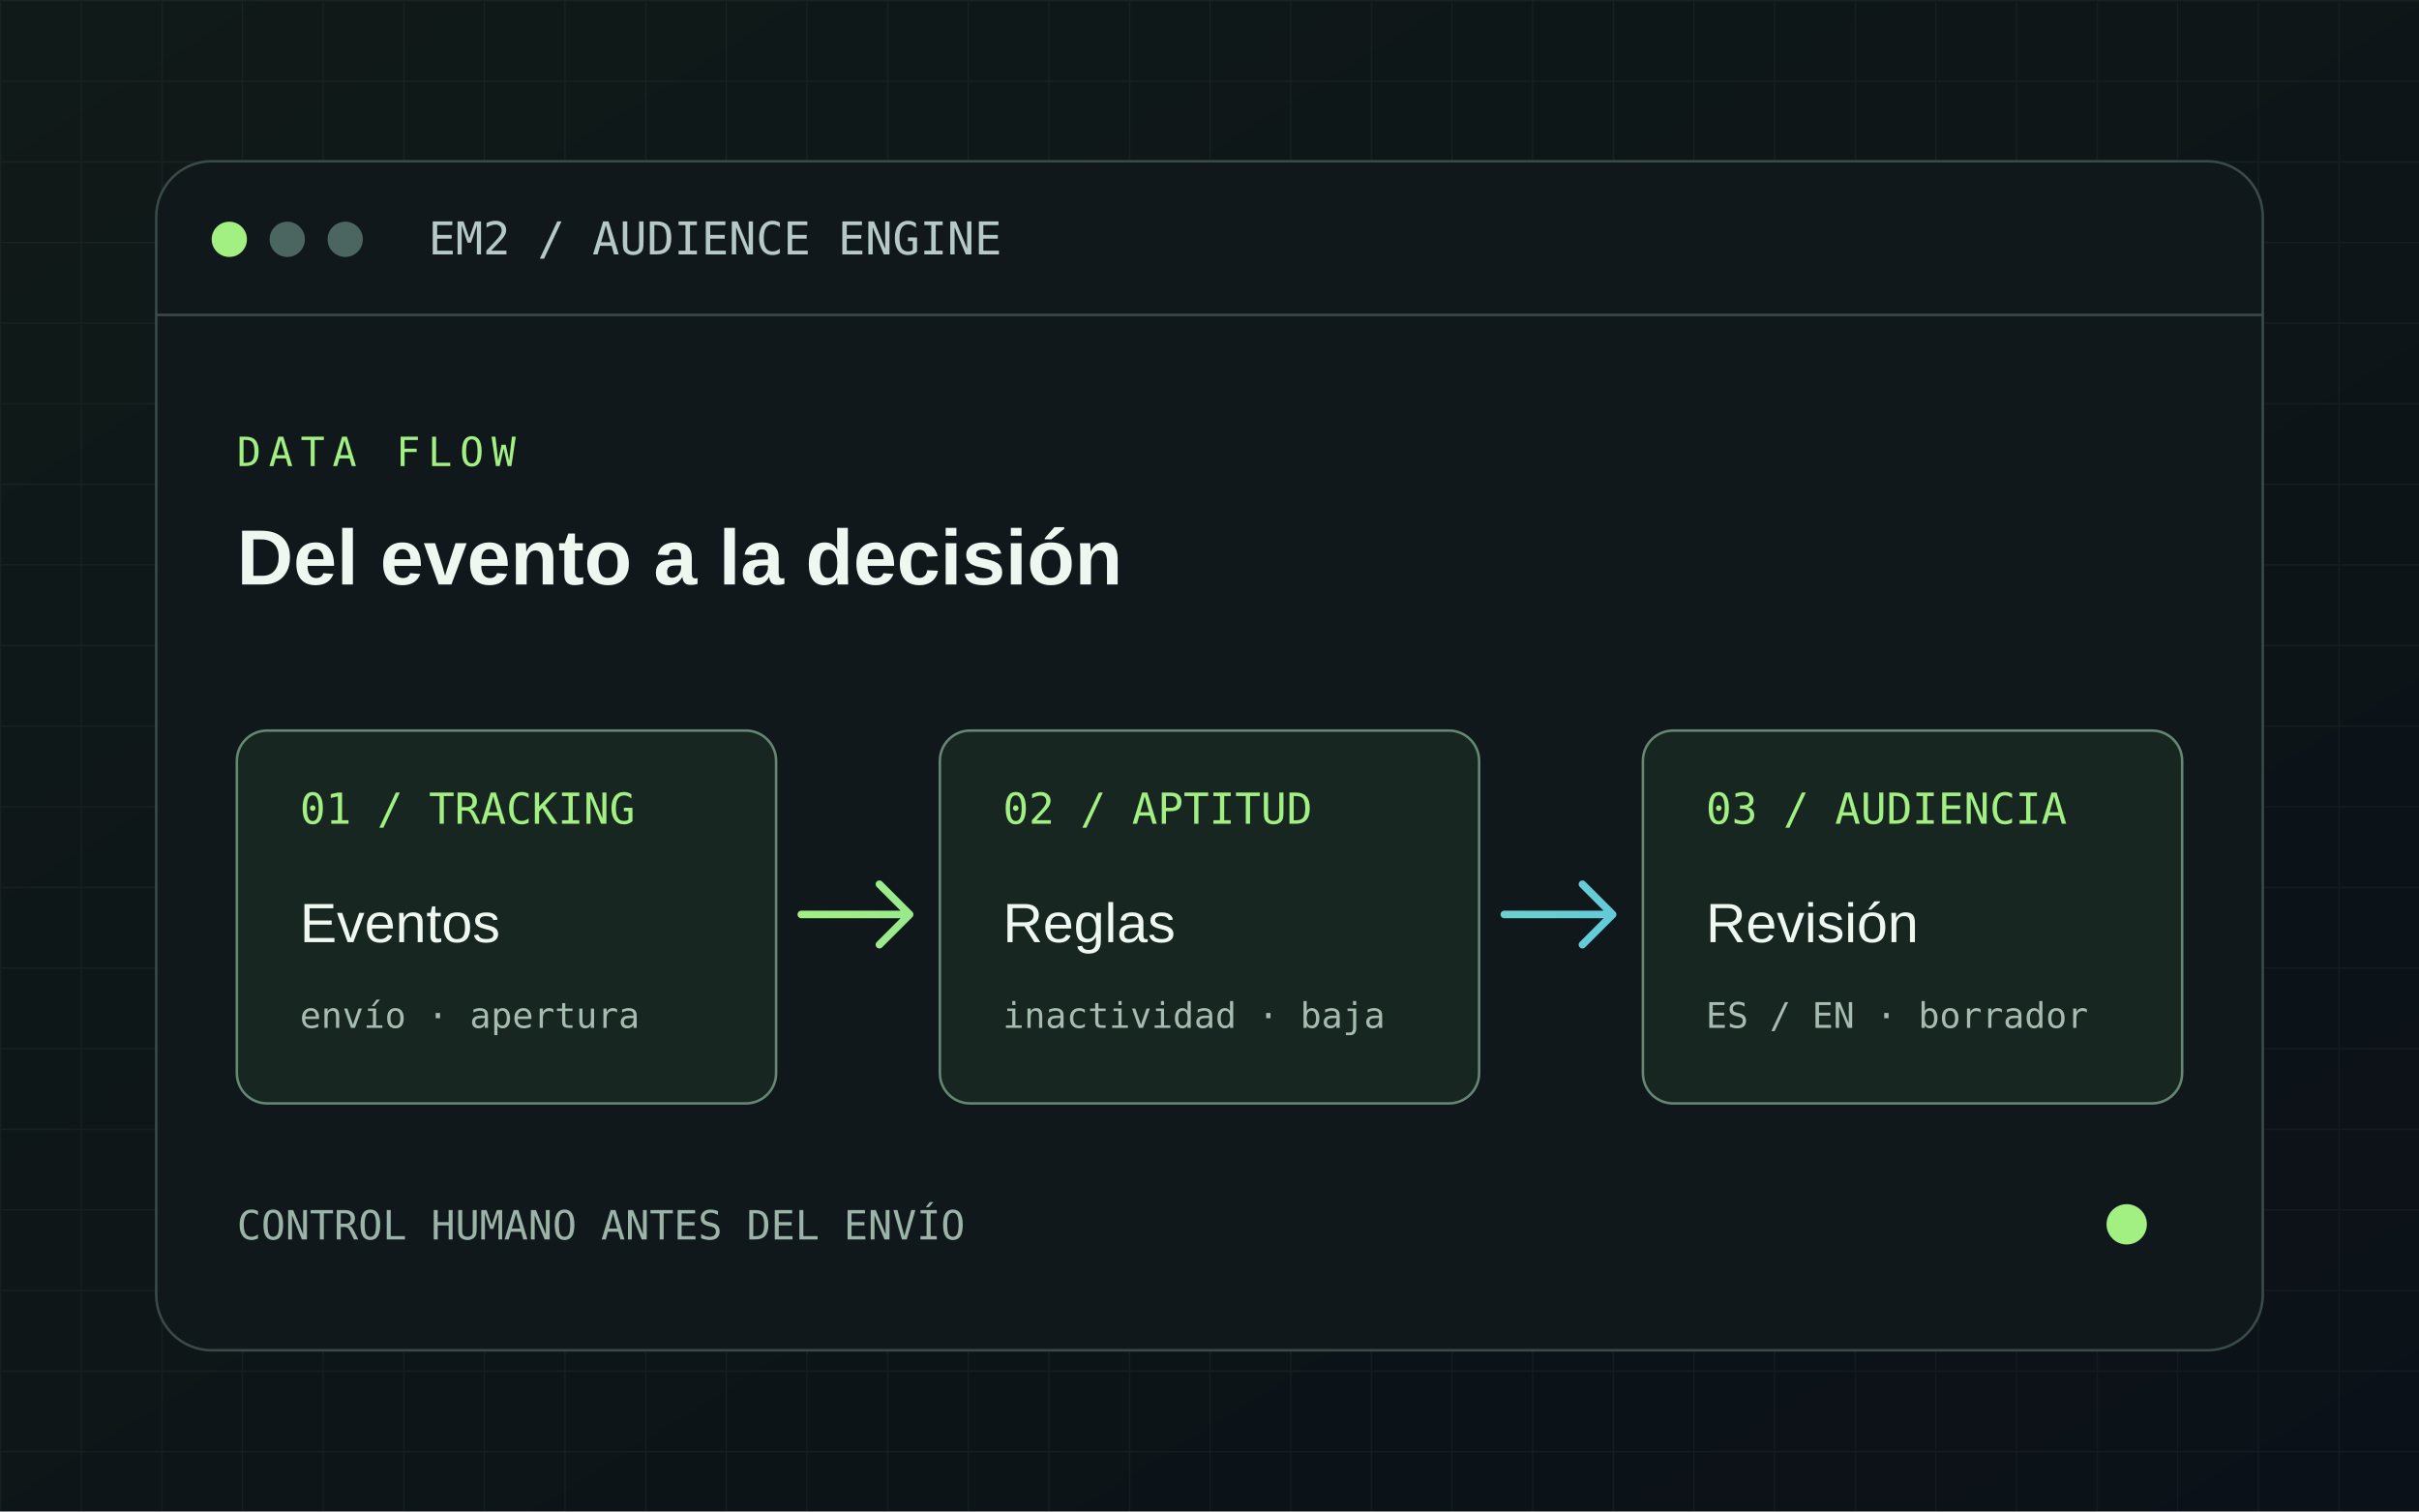
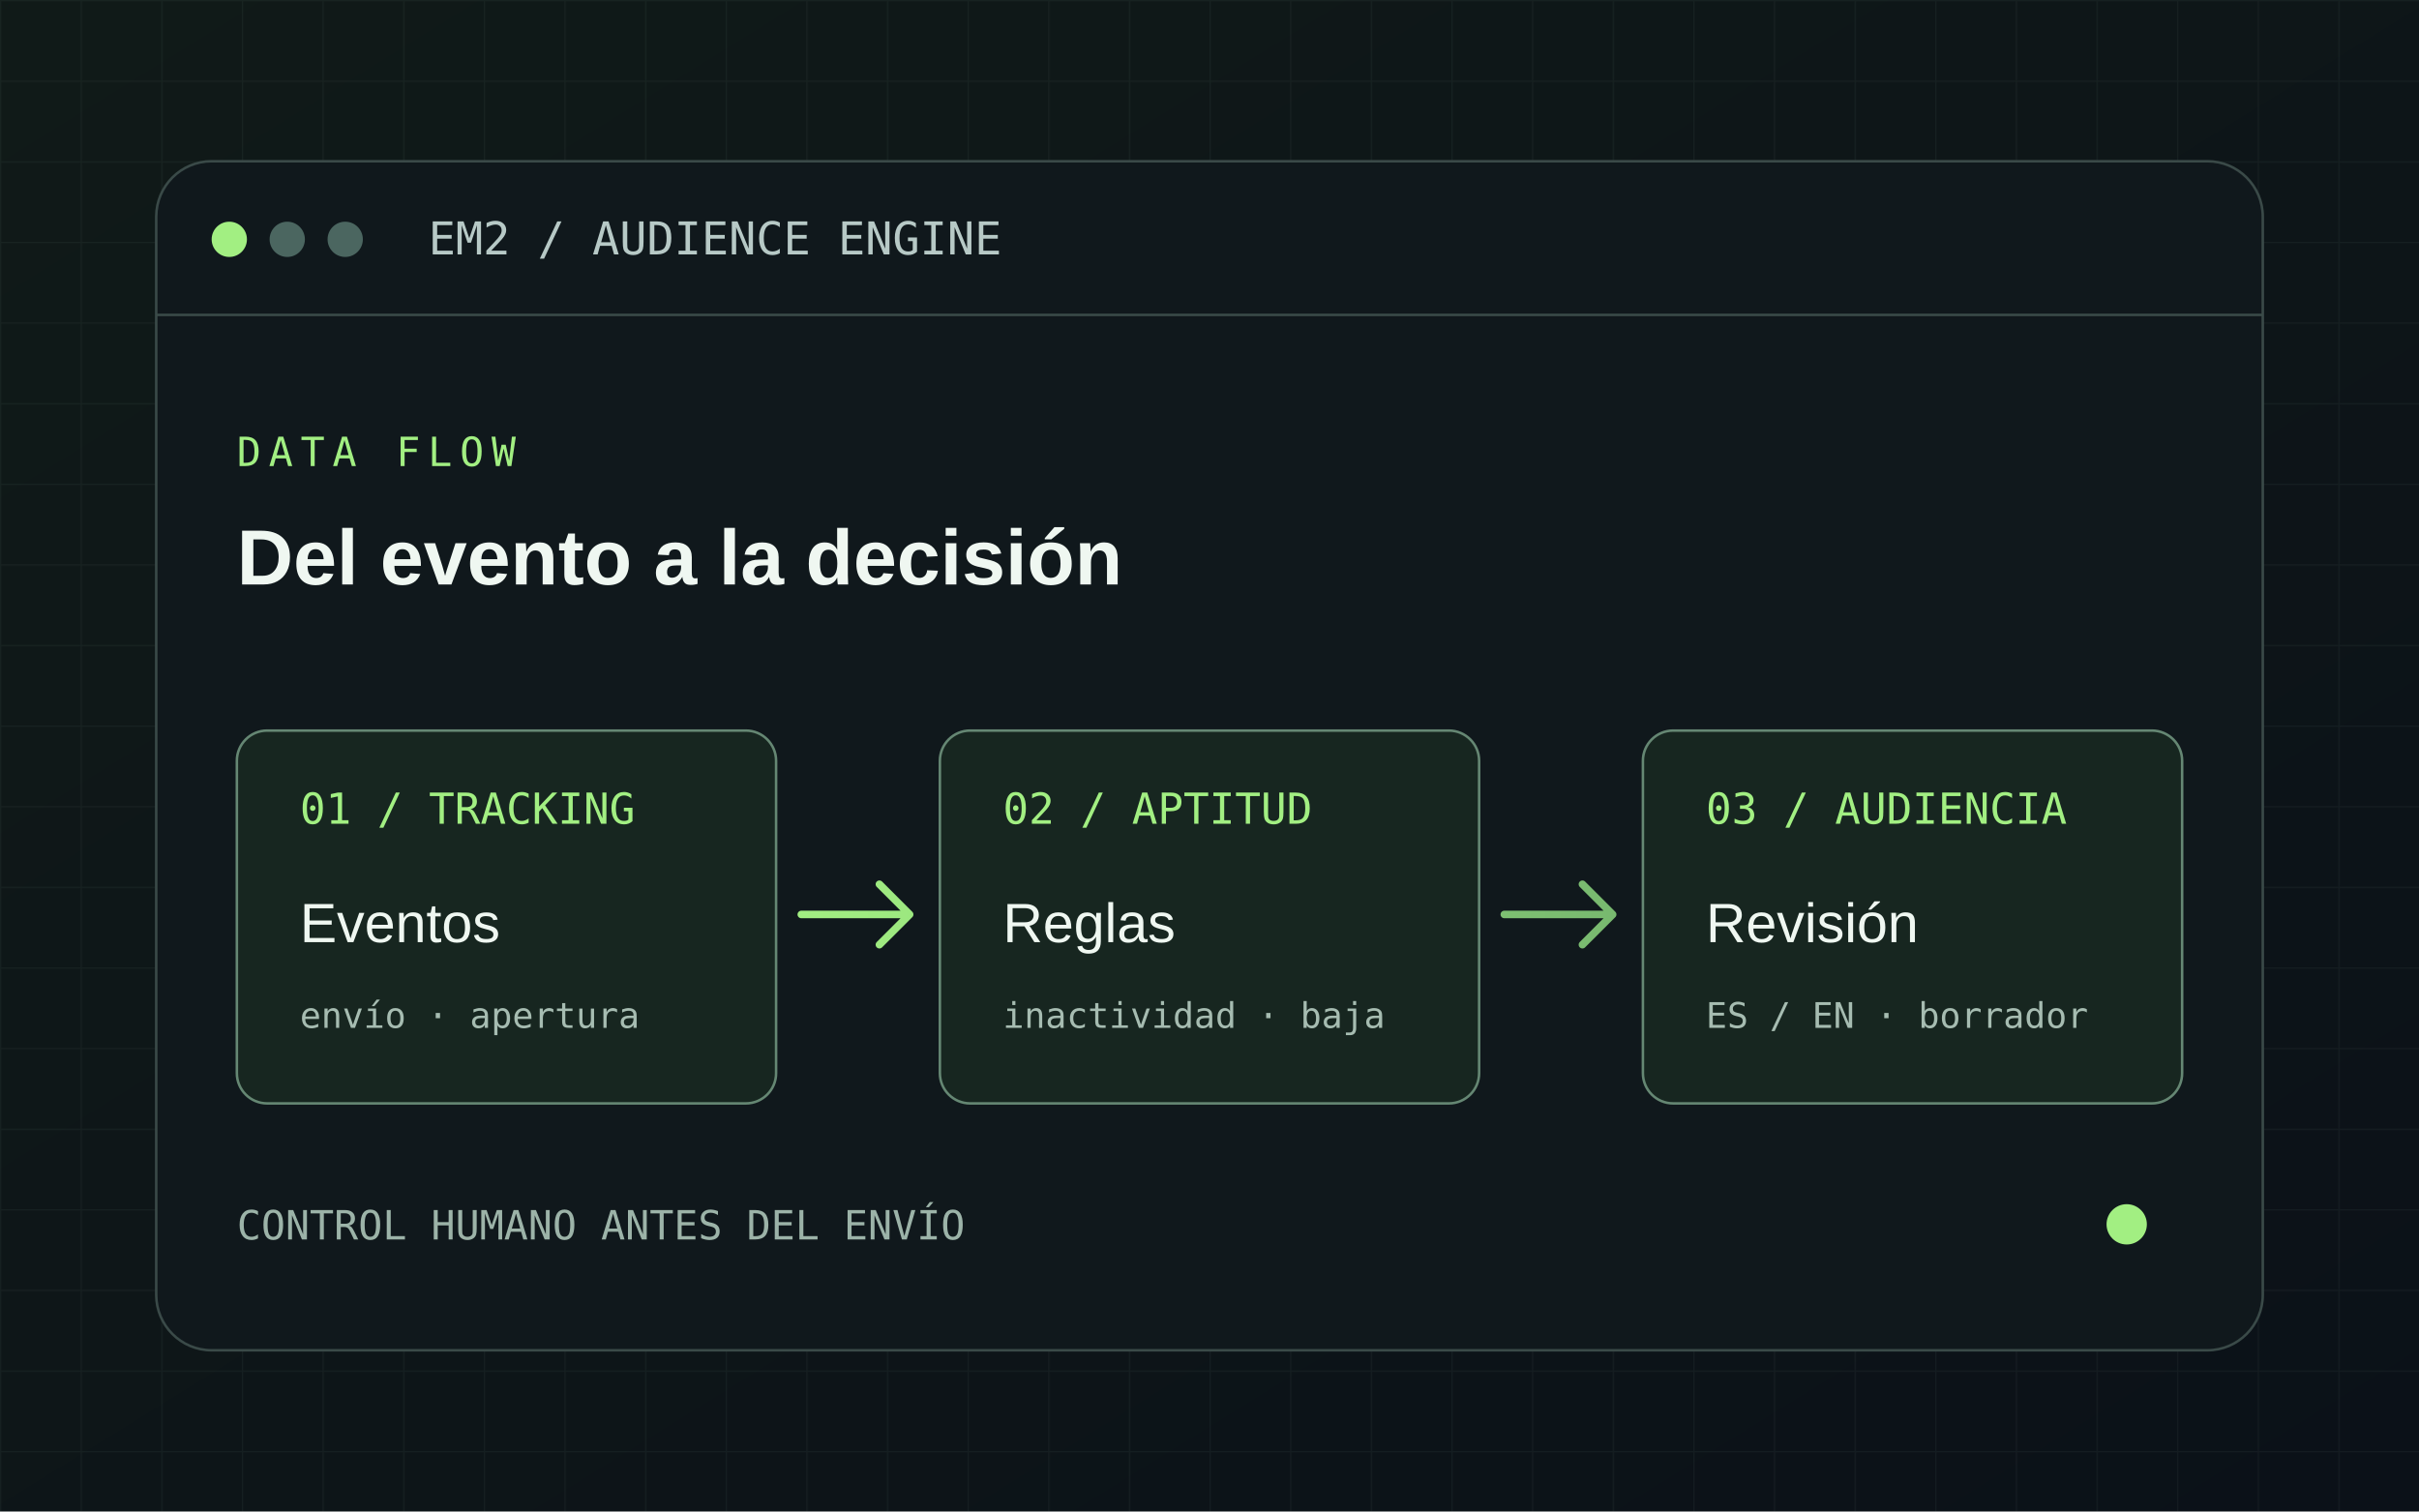
<svg xmlns="http://www.w3.org/2000/svg" viewBox="0 0 960 600" role="img" aria-labelledby="title desc">
  <defs>
    <linearGradient id="bg" x2="1" y2="1">
      <stop stop-color="#101a18" />
      <stop offset="1" stop-color="#0b1118" />
    </linearGradient>
    <linearGradient id="line" x2="1">
      <stop stop-color="#a2ef82" />
-       <stop offset="1" stop-color="#62cbd9" />
+       <stop offset="1" stop-color="#78b96f" />
    </linearGradient>
    <pattern id="grid" width="32" height="32" patternUnits="userSpaceOnUse">
      <path d="M32 0H0V32" fill="none" stroke="#d8f8e2" stroke-opacity=".045" />
    </pattern>
  </defs>
  <rect width="960" height="600" fill="url(#bg)" />
  <rect width="960" height="600" fill="url(#grid)" />
  <rect x="62" y="64" width="836" height="472" rx="22" fill="#10181c" stroke="#3a4a48" />
  <path d="M62 125h836" stroke="#3a4a48" />
  <circle cx="91" cy="95" r="7" fill="#a2ef82" />
  <circle cx="114" cy="95" r="7" fill="#4b6660" />
  <circle cx="137" cy="95" r="7" fill="#4b6660" />
  <text x="170" y="101" fill="#b7c9c6" font-family="monospace" font-size="18">EM2 / AUDIENCE ENGINE</text>
  <text x="94" y="185" fill="#a2ef82" font-family="monospace" font-size="16" letter-spacing="3">DATA FLOW</text>
  <text x="94" y="232" fill="#eff7f1" font-family="Arial,sans-serif" font-size="31" font-weight="700">Del evento a la decisión</text>
  <g font-family="monospace" font-size="17">
    <rect x="94" y="290" width="214" height="148" rx="12" fill="#172620" stroke="#658773" />
    <text x="119" y="327" fill="#a2ef82">01 / TRACKING</text>
    <text x="119" y="374" fill="#eff7f1" font-family="Arial,sans-serif" font-size="22">Eventos</text>
    <text x="119" y="408" fill="#a6bcb1" font-size="14">envío · apertura</text>
    <rect x="373" y="290" width="214" height="148" rx="12" fill="#172620" stroke="#658773" />
    <text x="398" y="327" fill="#a2ef82">02 / APTITUD</text>
    <text x="398" y="374" fill="#eff7f1" font-family="Arial,sans-serif" font-size="22">Reglas</text>
    <text x="398" y="408" fill="#a6bcb1" font-size="14">inactividad · baja</text>
    <rect x="652" y="290" width="214" height="148" rx="12" fill="#172620" stroke="#658773" />
    <text x="677" y="327" fill="#a2ef82">03 / AUDIENCIA</text>
    <text x="677" y="374" fill="#eff7f1" font-family="Arial,sans-serif" font-size="22">Revisión</text>
    <text x="677" y="408" fill="#a6bcb1" font-size="14">ES / EN · borrador</text>
  </g>
  <path d="M318 363h43m-12-12 12 12-12 12m248-12h43m-12-12 12 12-12 12" fill="none" stroke="url(#line)" stroke-width="3" stroke-linecap="round" stroke-linejoin="round" />
  <text x="94" y="492" fill="#9cb3a8" font-family="monospace" font-size="16">CONTROL HUMANO ANTES DEL ENVÍO</text>
  <circle cx="844" cy="486" r="8" fill="#a2ef82" />
</svg>
